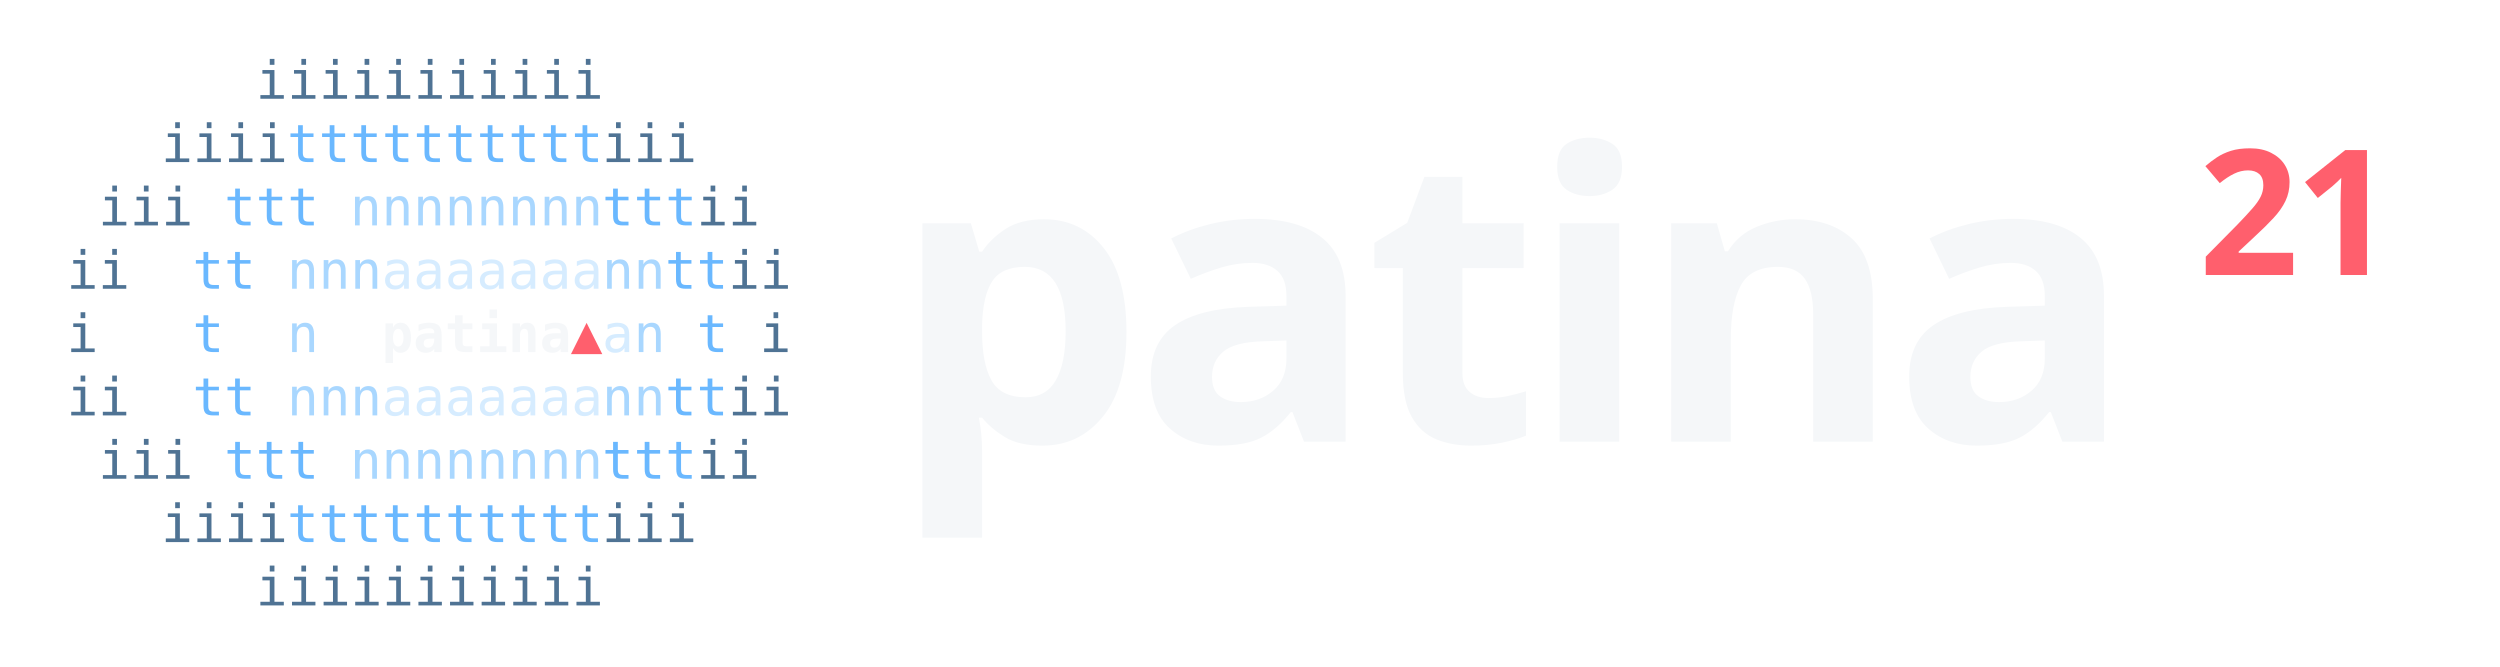
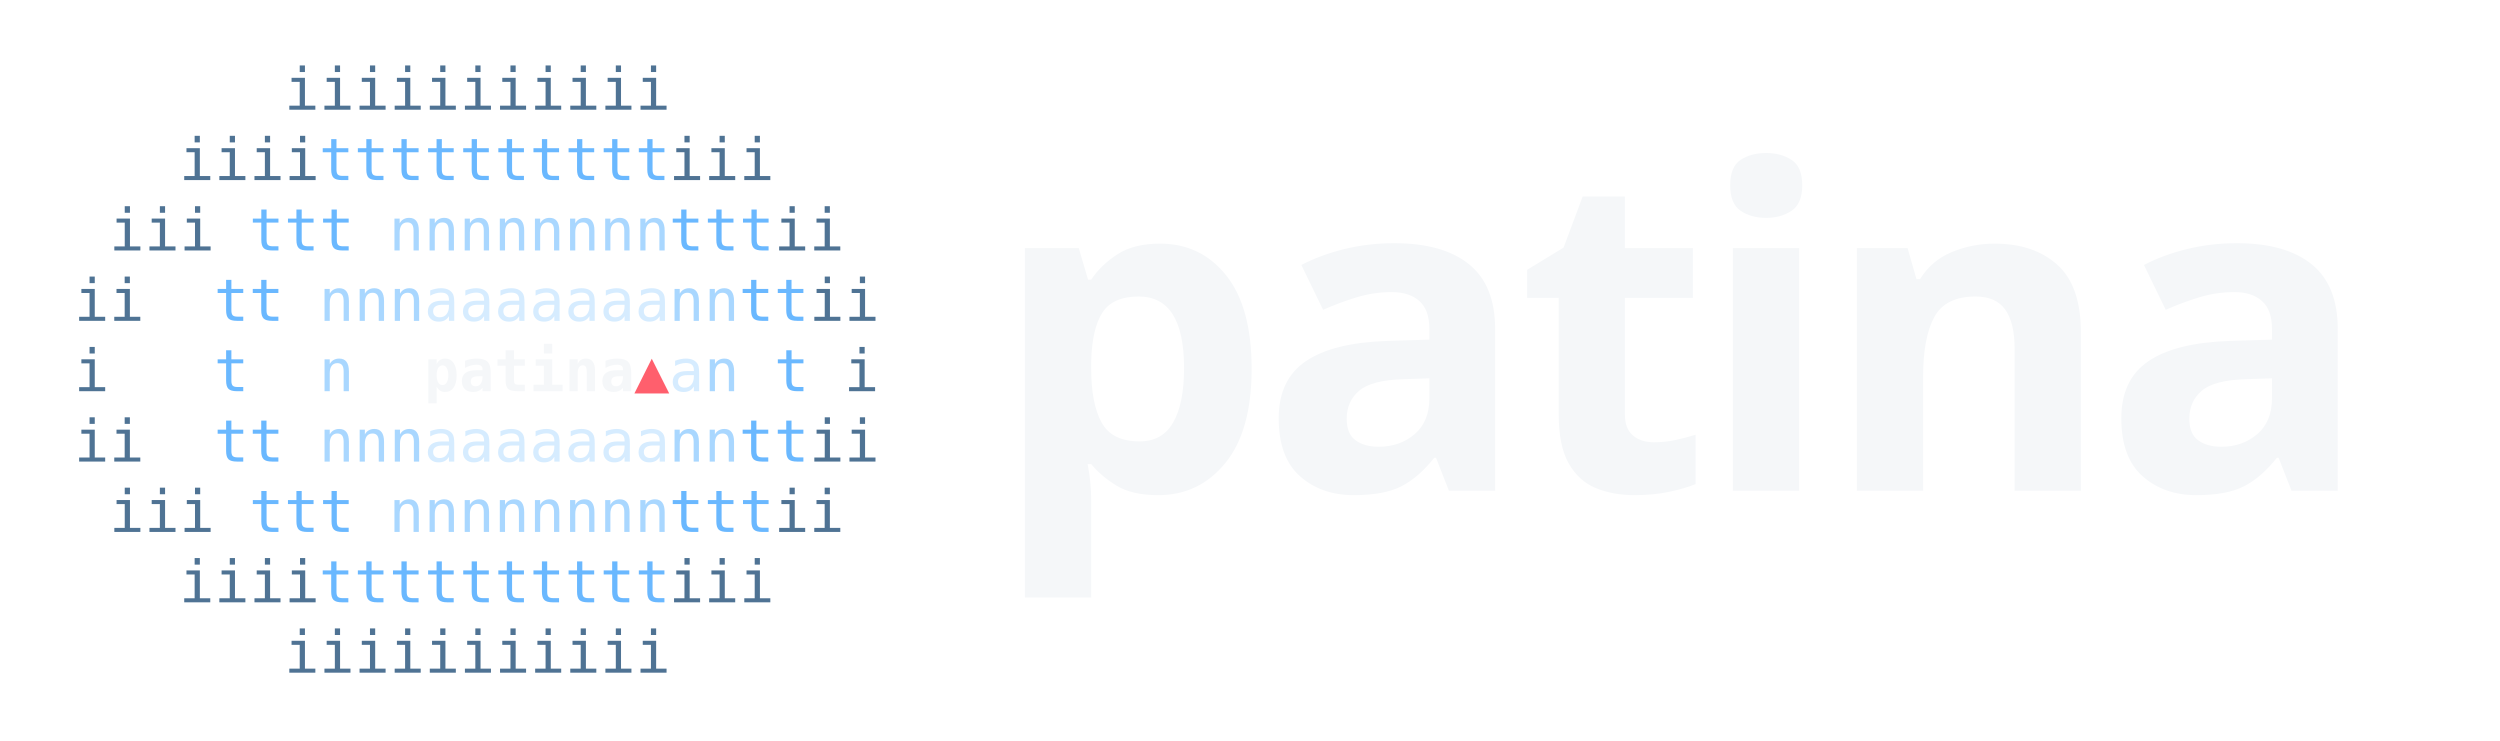
- <svg xmlns="http://www.w3.org/2000/svg" width="600" height="160" viewBox="0 0 600 160">
+ <svg xmlns="http://www.w3.org/2000/svg" width="540" height="160" viewBox="0 0 540 160">
  <g font-family="JetBrains Mono, monospace" font-weight="500" font-size="12.6" xml:space="preserve">
    <text x="61.4" y="23.7" fill="#4f7394">iiiiiiiiiii</text>
    <text x="38.7" y="38.9" fill="#4f7394">iiii</text>
    <text x="68.9" y="38.9" fill="#6ab8ff">tttttttttt</text>
    <text x="144.5" y="38.9" fill="#4f7394">iii</text>
    <text x="23.6" y="54.1" fill="#4f7394">iii</text>
    <text x="53.8" y="54.1" fill="#6ab8ff">ttt</text>
    <text x="84" y="54.1" fill="#a9d7ff">nnnnnnnn</text>
    <text x="144.5" y="54.1" fill="#6ab8ff">ttt</text>
    <text x="167.2" y="54.1" fill="#4f7394">ii</text>
    <text x="16" y="69.3" fill="#4f7394">ii</text>
    <text x="46.2" y="69.3" fill="#6ab8ff">tt</text>
    <text x="68.9" y="69.3" fill="#a9d7ff">nnn</text>
    <text x="91.6" y="69.3" fill="#d6ecff">aaaaaaa</text>
    <text x="144.5" y="69.3" fill="#a9d7ff">nn</text>
    <text x="159.6" y="69.3" fill="#6ab8ff">tt</text>
    <text x="174.8" y="69.3" fill="#4f7394">ii</text>
    <text x="16" y="84.5" fill="#4f7394">i</text>
    <text x="46.2" y="84.5" fill="#6ab8ff">t</text>
    <text x="68.9" y="84.5" fill="#a9d7ff">n</text>
    <text x="91.6" y="84.5" fill="#f5f7f9" font-weight="800">patina</text>
    <text x="137" y="84.5" fill="#ff5f6d">▲</text>
    <text x="144.5" y="84.5" fill="#d6ecff">a</text>
    <text x="152.1" y="84.5" fill="#a9d7ff">n</text>
    <text x="167.2" y="84.5" fill="#6ab8ff">t</text>
    <text x="182.3" y="84.5" fill="#4f7394">i</text>
    <text x="16" y="99.7" fill="#4f7394">ii</text>
    <text x="46.2" y="99.7" fill="#6ab8ff">tt</text>
    <text x="68.9" y="99.7" fill="#a9d7ff">nnn</text>
    <text x="91.6" y="99.7" fill="#d6ecff">aaaaaaa</text>
    <text x="144.5" y="99.7" fill="#a9d7ff">nn</text>
    <text x="159.6" y="99.7" fill="#6ab8ff">tt</text>
    <text x="174.8" y="99.7" fill="#4f7394">ii</text>
    <text x="23.6" y="114.9" fill="#4f7394">iii</text>
    <text x="53.8" y="114.9" fill="#6ab8ff">ttt</text>
    <text x="84" y="114.9" fill="#a9d7ff">nnnnnnnn</text>
    <text x="144.5" y="114.9" fill="#6ab8ff">ttt</text>
    <text x="167.2" y="114.9" fill="#4f7394">ii</text>
    <text x="38.7" y="130.1" fill="#4f7394">iiii</text>
    <text x="68.9" y="130.1" fill="#6ab8ff">tttttttttt</text>
    <text x="144.5" y="130.1" fill="#4f7394">iii</text>
    <text x="61.4" y="145.3" fill="#4f7394">iiiiiiiiiii</text>
  </g>
  <text x="213.9" y="106" font-family="Sora, sans-serif" font-weight="800" font-size="96" letter-spacing="-2.5" fill="#f5f7f9">patina</text>
-   <text x="527.7" y="66" font-family="Sora, sans-serif" font-weight="800" font-size="42" letter-spacing="-1" fill="#ff5f6d">21</text>
</svg>
